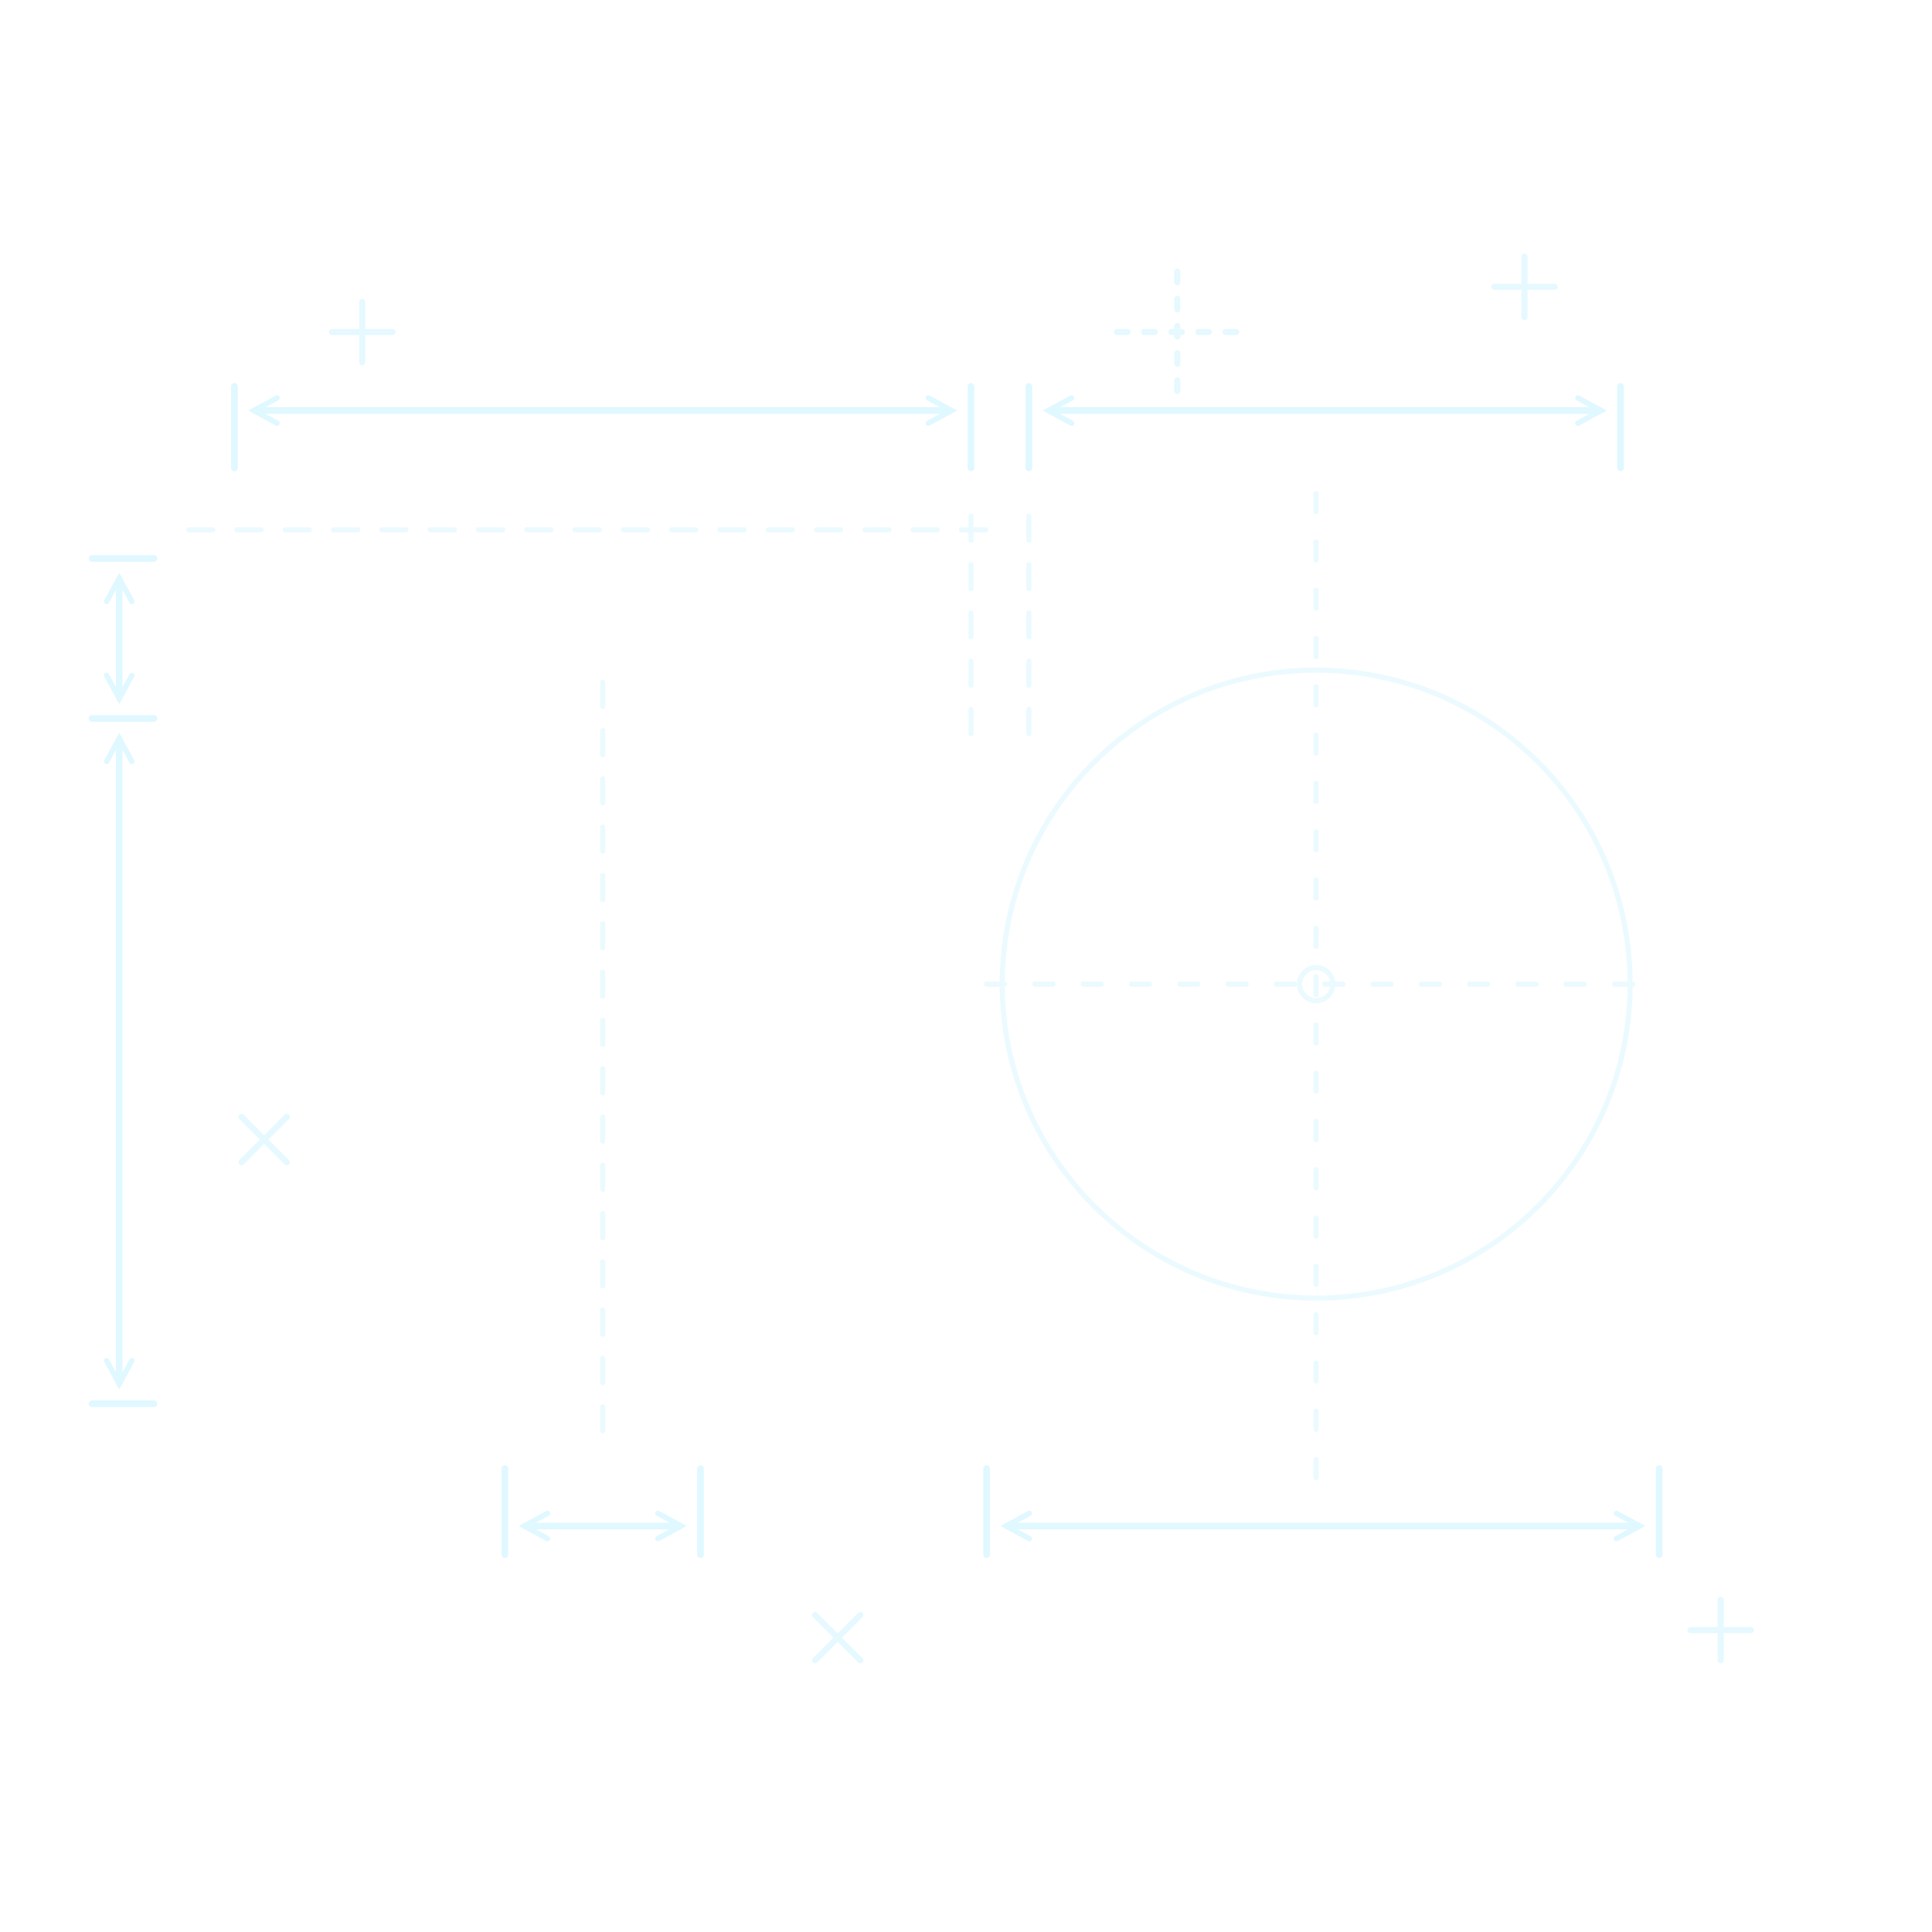
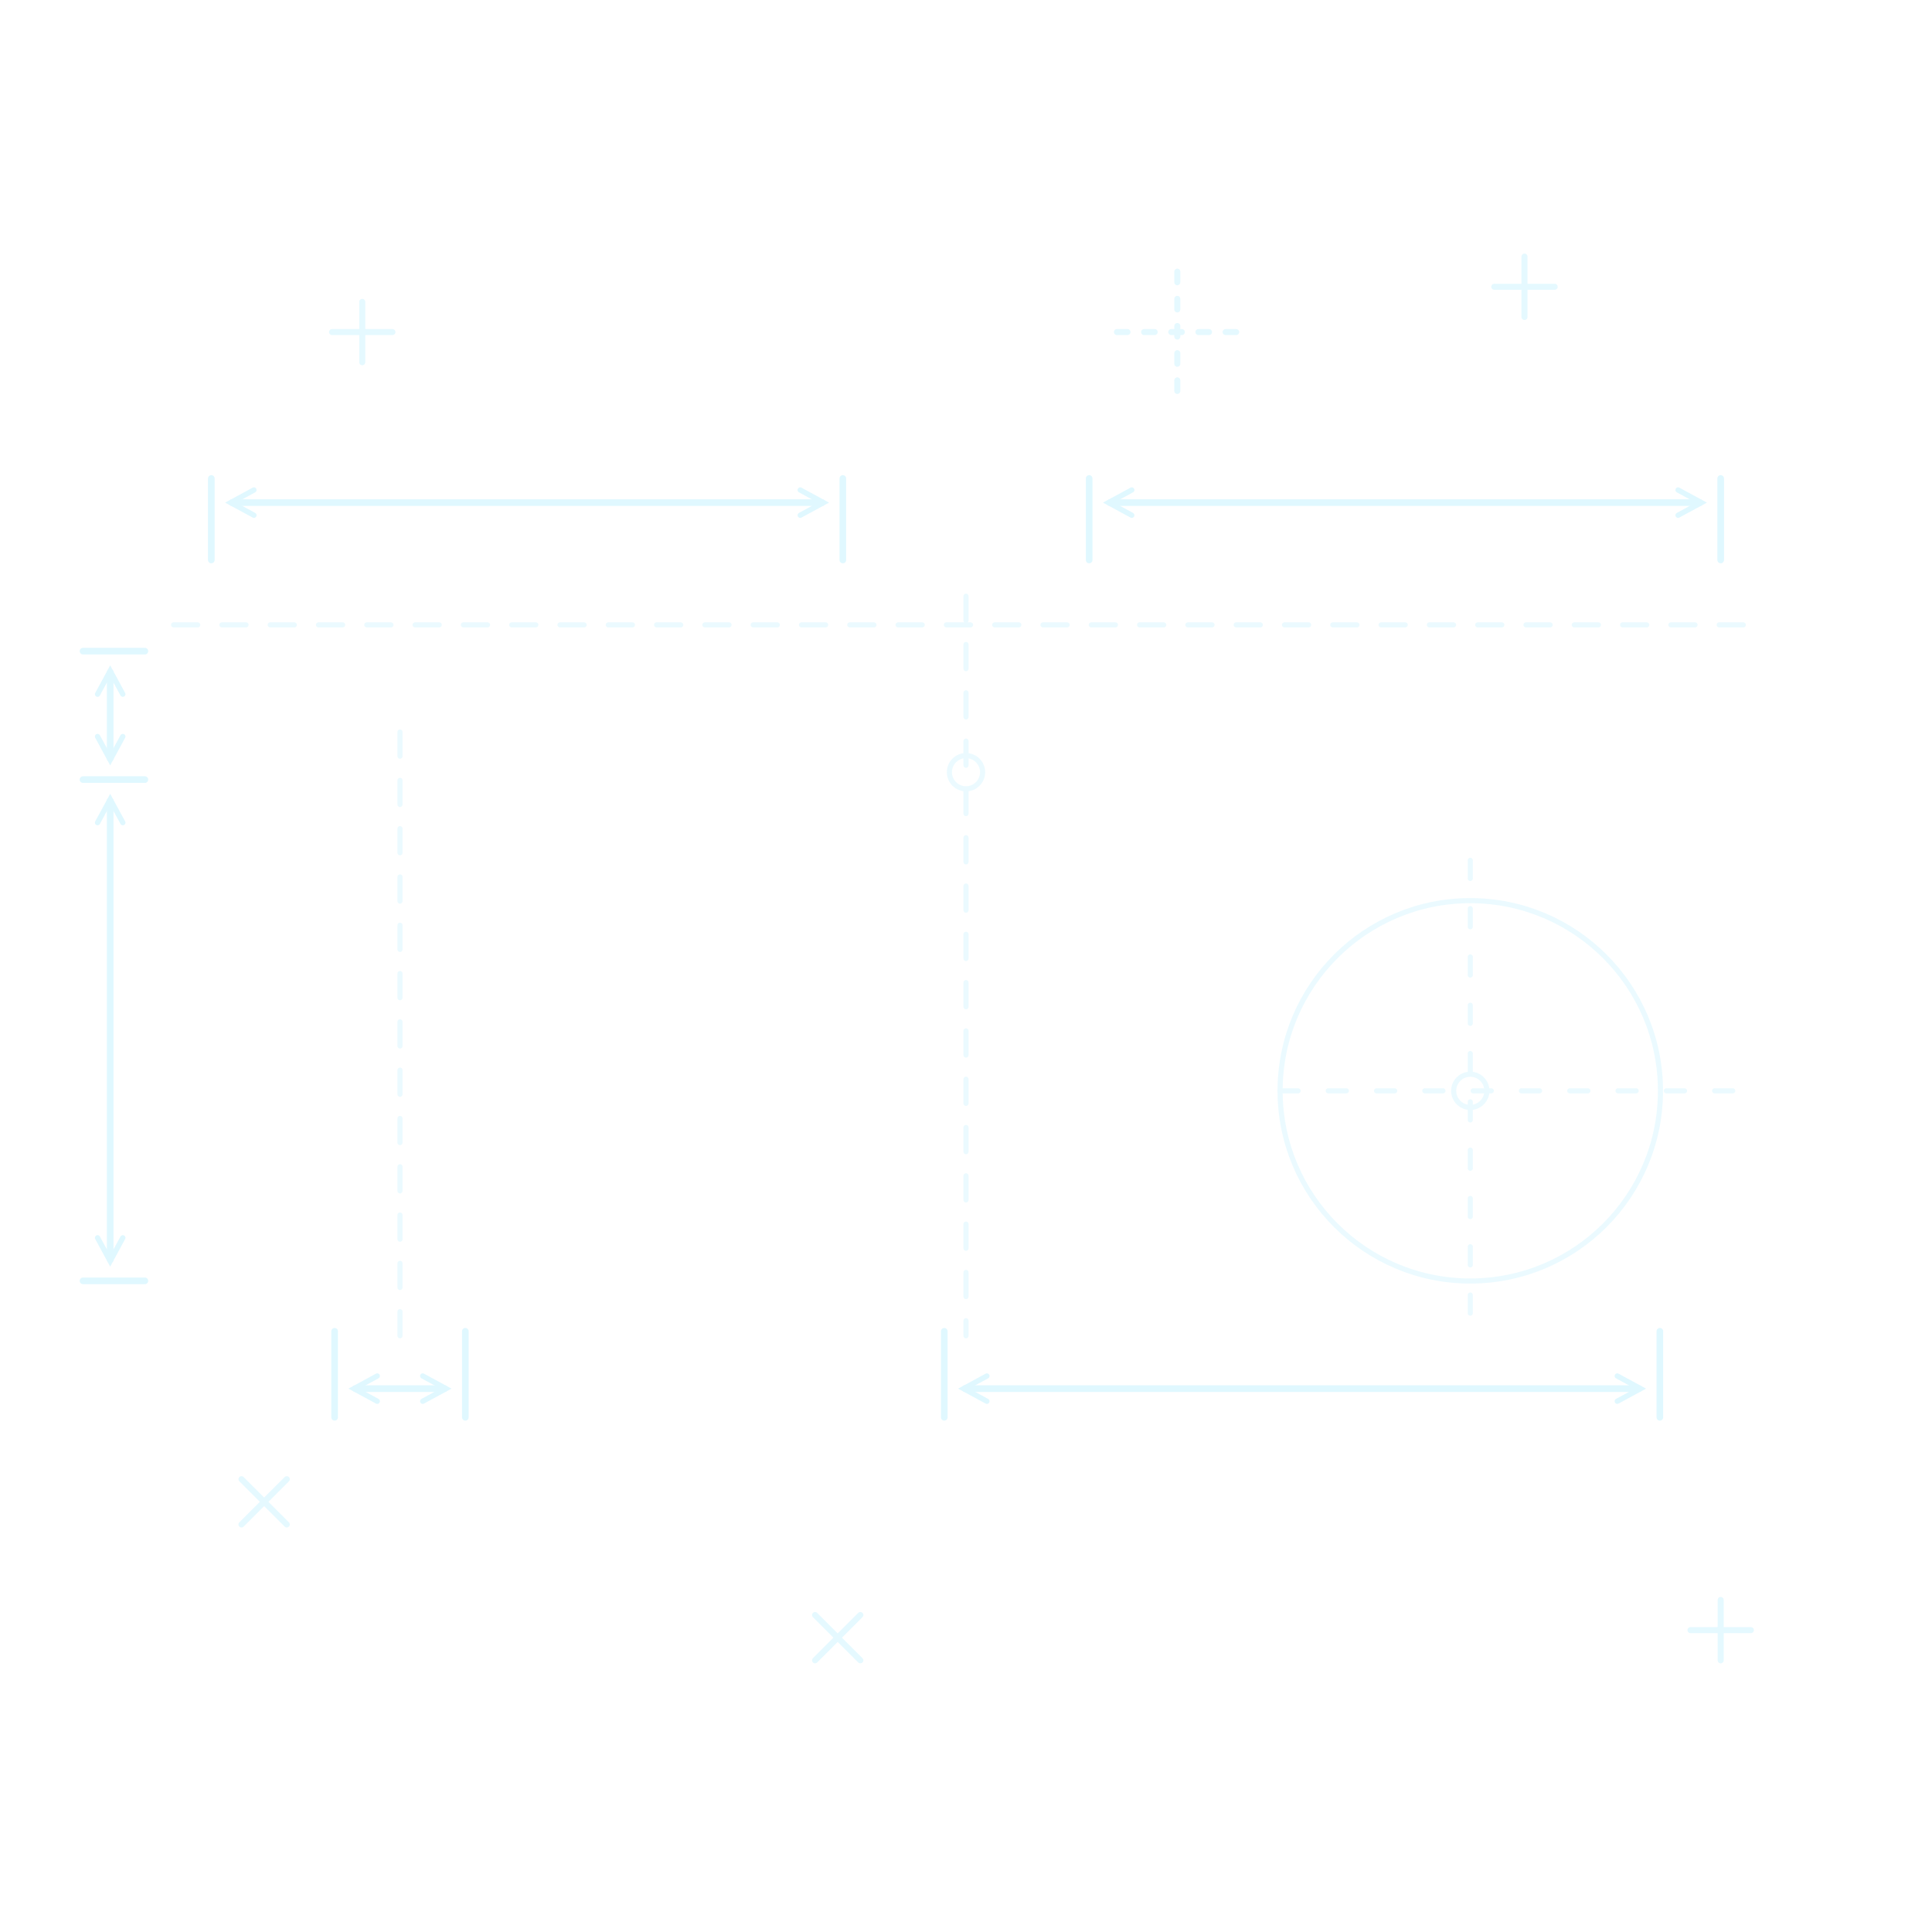
<svg xmlns="http://www.w3.org/2000/svg" width="128" height="128" viewBox="0 0 128 128" fill="none">
  <defs>
    <marker id="arrowStart" markerWidth="5" markerHeight="5" refX="1.2" refY="2.5" orient="auto" markerUnits="strokeWidth">
      <path d="M4.5 0.6L1 2.5L4.5 4.4" fill="none" stroke="#DDF7FF" stroke-width="0.8" stroke-linecap="round" />
    </marker>
    <marker id="arrowEnd" markerWidth="5" markerHeight="5" refX="3.8" refY="2.5" orient="auto" markerUnits="strokeWidth">
      <path d="M0.5 0.6L4 2.5L0.5 4.4" fill="none" stroke="#DDF7FF" stroke-width="0.8" stroke-linecap="round" />
    </marker>
  </defs>
  <g stroke="#DDF7FF" stroke-linecap="round" stroke-linejoin="round">
    <g opacity="0.9" stroke-width="0.44">
-       <path d="M15.531 31V25.6M64.331 31V25.6M68.165 31V25.6M107.365 31V25.6" />
-       <path d="M16.9 27.2H62.96" marker-start="url(#arrowStart)" marker-end="url(#arrowEnd)" />
-       <path d="M69.54 27.2H105.99" marker-start="url(#arrowStart)" marker-end="url(#arrowEnd)" />
-       <path d="M33.451 97.3V103M46.411 97.3V103M65.365 97.3V103M109.925 97.3V103" />
-       <path d="M34.82 101.1H45.04" marker-start="url(#arrowStart)" marker-end="url(#arrowEnd)" />
-       <path d="M66.74 101.1H108.55" marker-start="url(#arrowStart)" marker-end="url(#arrowEnd)" />
-       <path d="M10.2 37H6.1M10.2 47.6H6.1M10.2 93H6.1" />
-       <path d="M7.9 38.4V46.2" marker-start="url(#arrowStart)" marker-end="url(#arrowEnd)" />
-       <path d="M7.9 49V91.6" marker-start="url(#arrowStart)" marker-end="url(#arrowEnd)" />
+       <path d="M14 37.1V31.7M55.84 37.1V31.7M72.16 37.1V31.7M114 37.1V31.7" />
+       <path d="M15.37 33.3H54.47" marker-start="url(#arrowStart)" marker-end="url(#arrowEnd)" />
+       <path d="M73.53 33.3H112.63" marker-start="url(#arrowStart)" marker-end="url(#arrowEnd)" />
+       <path d="M22.17 88.2V93.9M30.83 88.2V93.9M62.56 88.2V93.9M109.97 88.2V93.9" />
+       <path d="M23.54 92H29.46" marker-start="url(#arrowStart)" marker-end="url(#arrowEnd)" />
+       <path d="M63.93 92H108.6" marker-start="url(#arrowStart)" marker-end="url(#arrowEnd)" />
+       <path d="M9.6 43.14H5.5M9.6 51.65H5.5M9.6 84.86H5.5" />
+       <path d="M7.3 44.54V50.25" marker-start="url(#arrowStart)" marker-end="url(#arrowEnd)" />
+       <path d="M7.3 53.05V83.46" marker-start="url(#arrowStart)" marker-end="url(#arrowEnd)" />
    </g>
    <g opacity="0.58" stroke-width="0.34">
-       <path d="M12.5 35.1H66.8M39.931 94.8V44.5M64.331 34.2V49.9M68.165 34.2V49.9" stroke-dasharray="1.6 1.6" />
-       <path d="M65.365 65.2H109.925M87.2 32.7V98.2" stroke-dasharray="1.2 2" />
-       <circle cx="87.2" cy="65.2" r="20.8" />
-       <circle cx="87.2" cy="65.2" r="1.1" />
+       <path d="M64 39.5V88.5M26.5 88.5V48.5M11.5 41.4H116.5" stroke-dasharray="1.6 1.6" />
+       <path d="M84.8 72.27H116.5M97.41 57V87.5" stroke-dasharray="1.2 2" />
+       <circle cx="97.41" cy="72.27" r="12.6" />
+       <circle cx="97.41" cy="72.27" r="1.1" />
+       <circle cx="64" cy="51.16" r="1.1" />
    </g>
    <g opacity="0.76" stroke-width="0.4">
      <path d="M24 20V24M22 22H26M101 17V21M99 19H103M114 106V110M112 108H116" />
-       <path d="M54 107L57 110M57 107L54 110M16 74L19 77M19 74L16 77" />
+       <path d="M54 107L57 110M57 107L54 110M16 98L19 101M19 98L16 101" />
      <path d="M74 22H82M78 18V26" stroke-dasharray="0.7 1.1" />
    </g>
  </g>
</svg>
